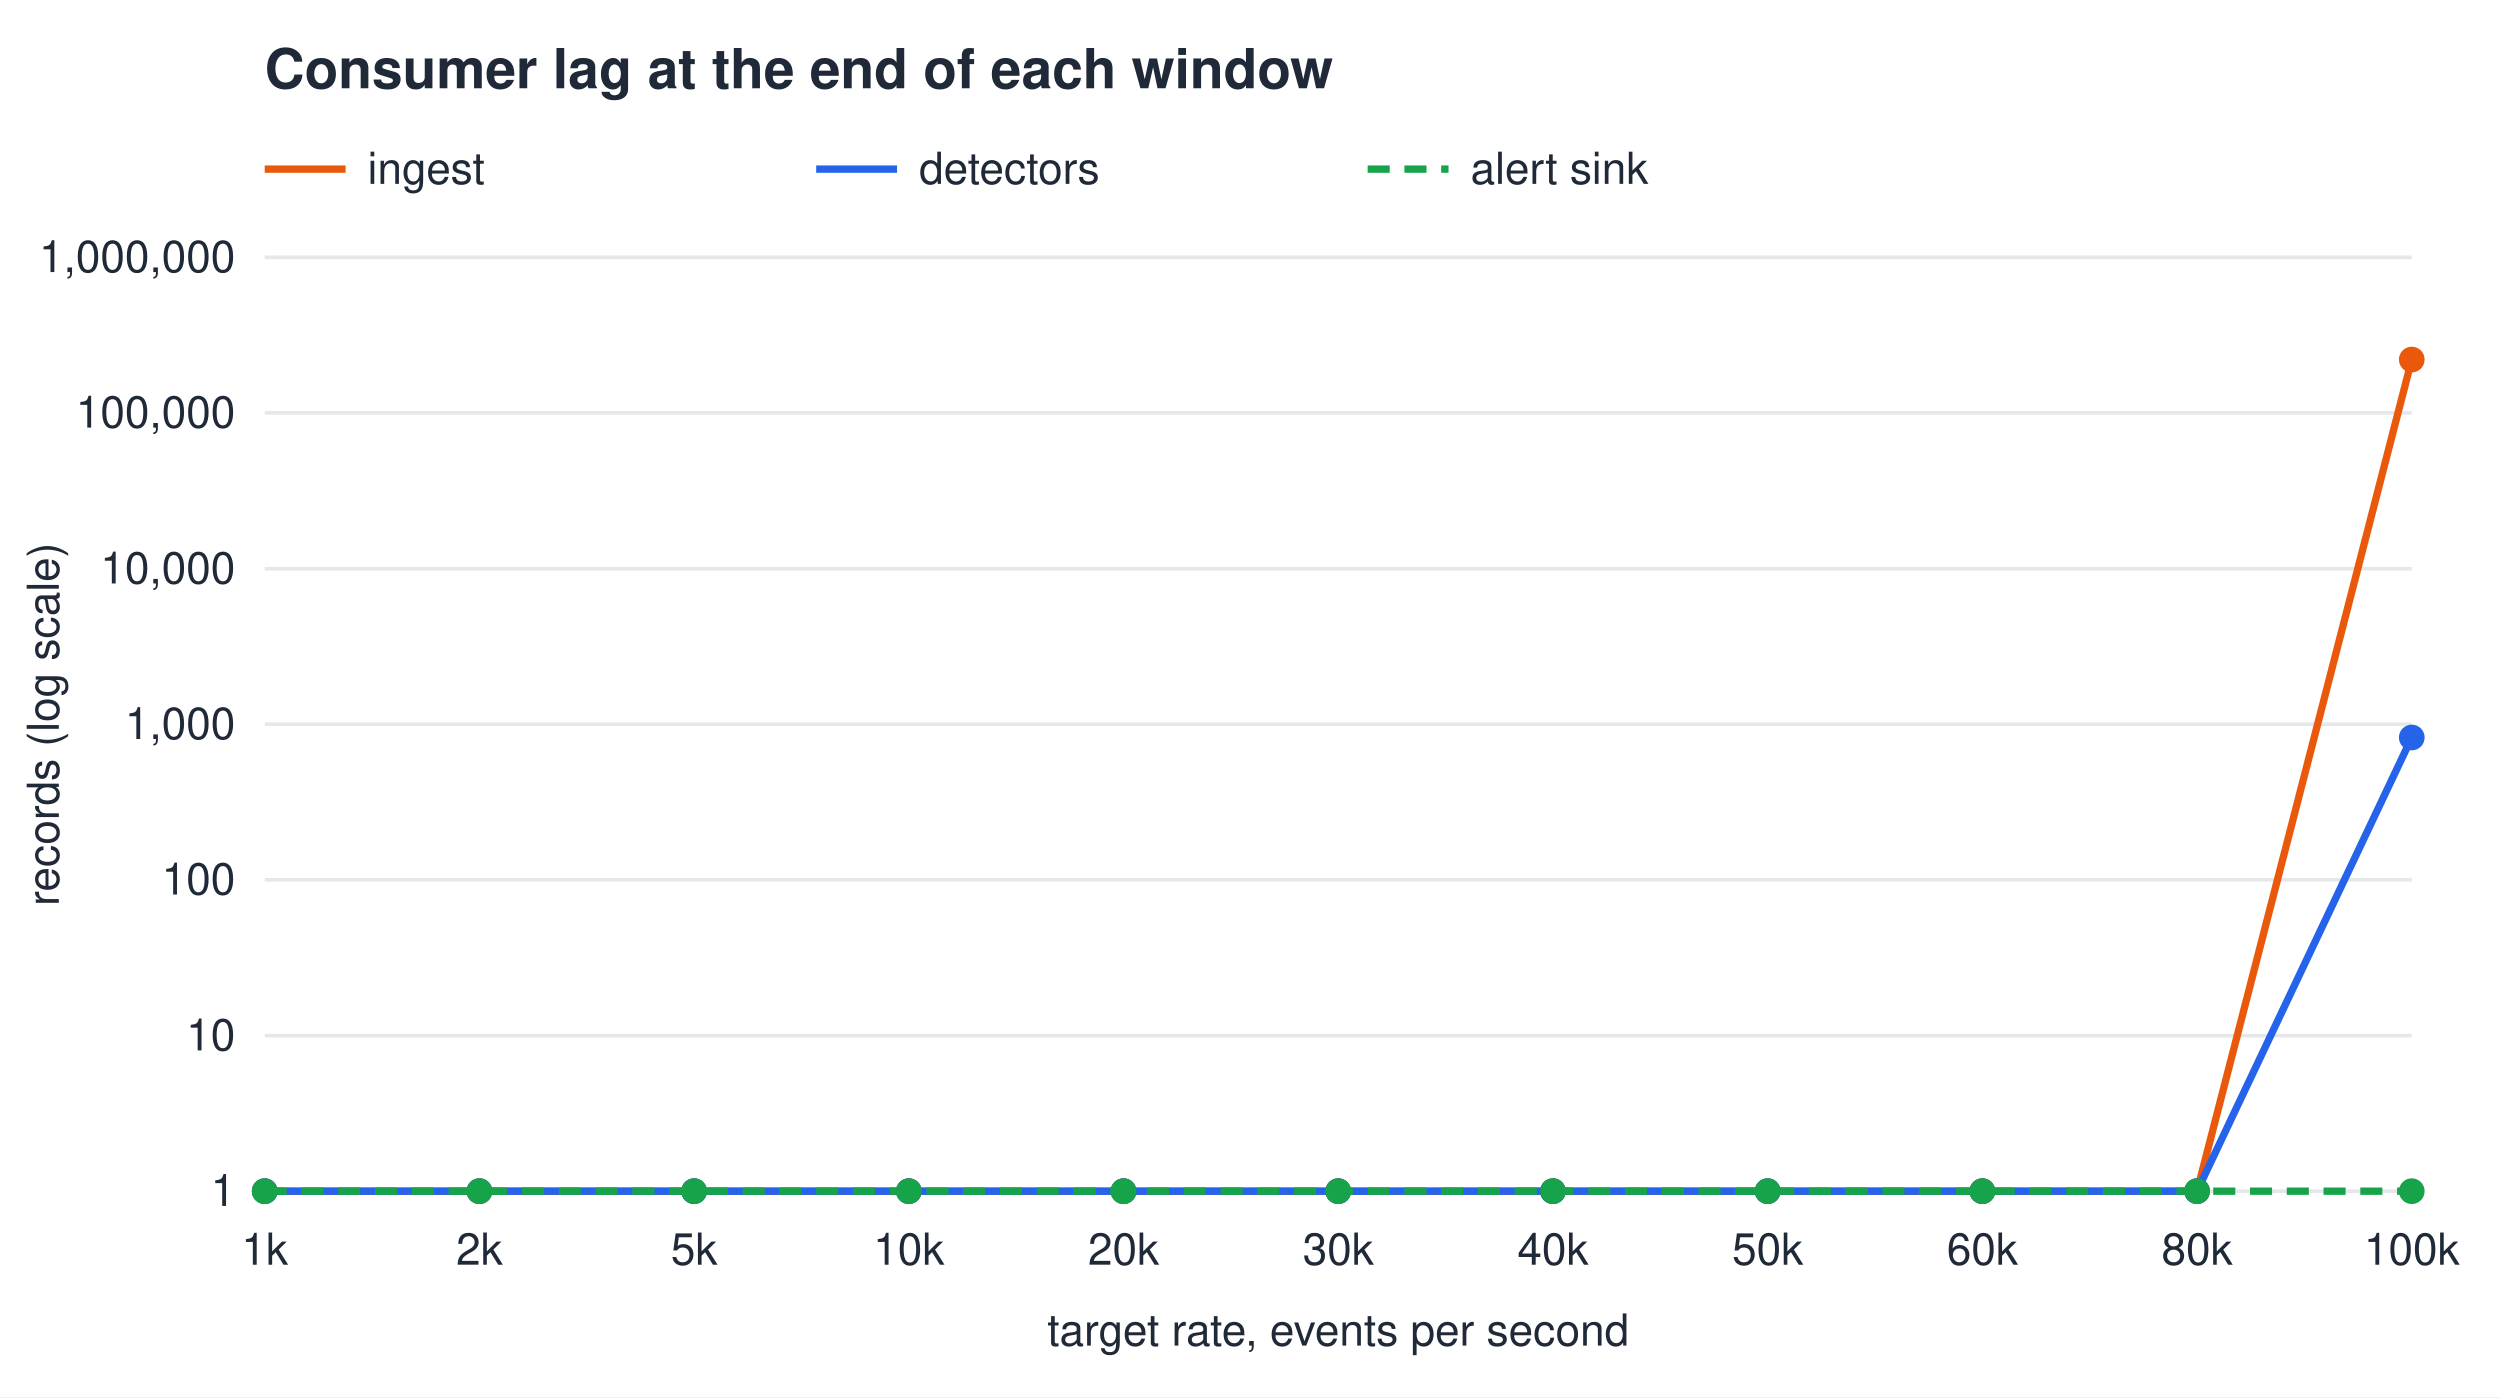
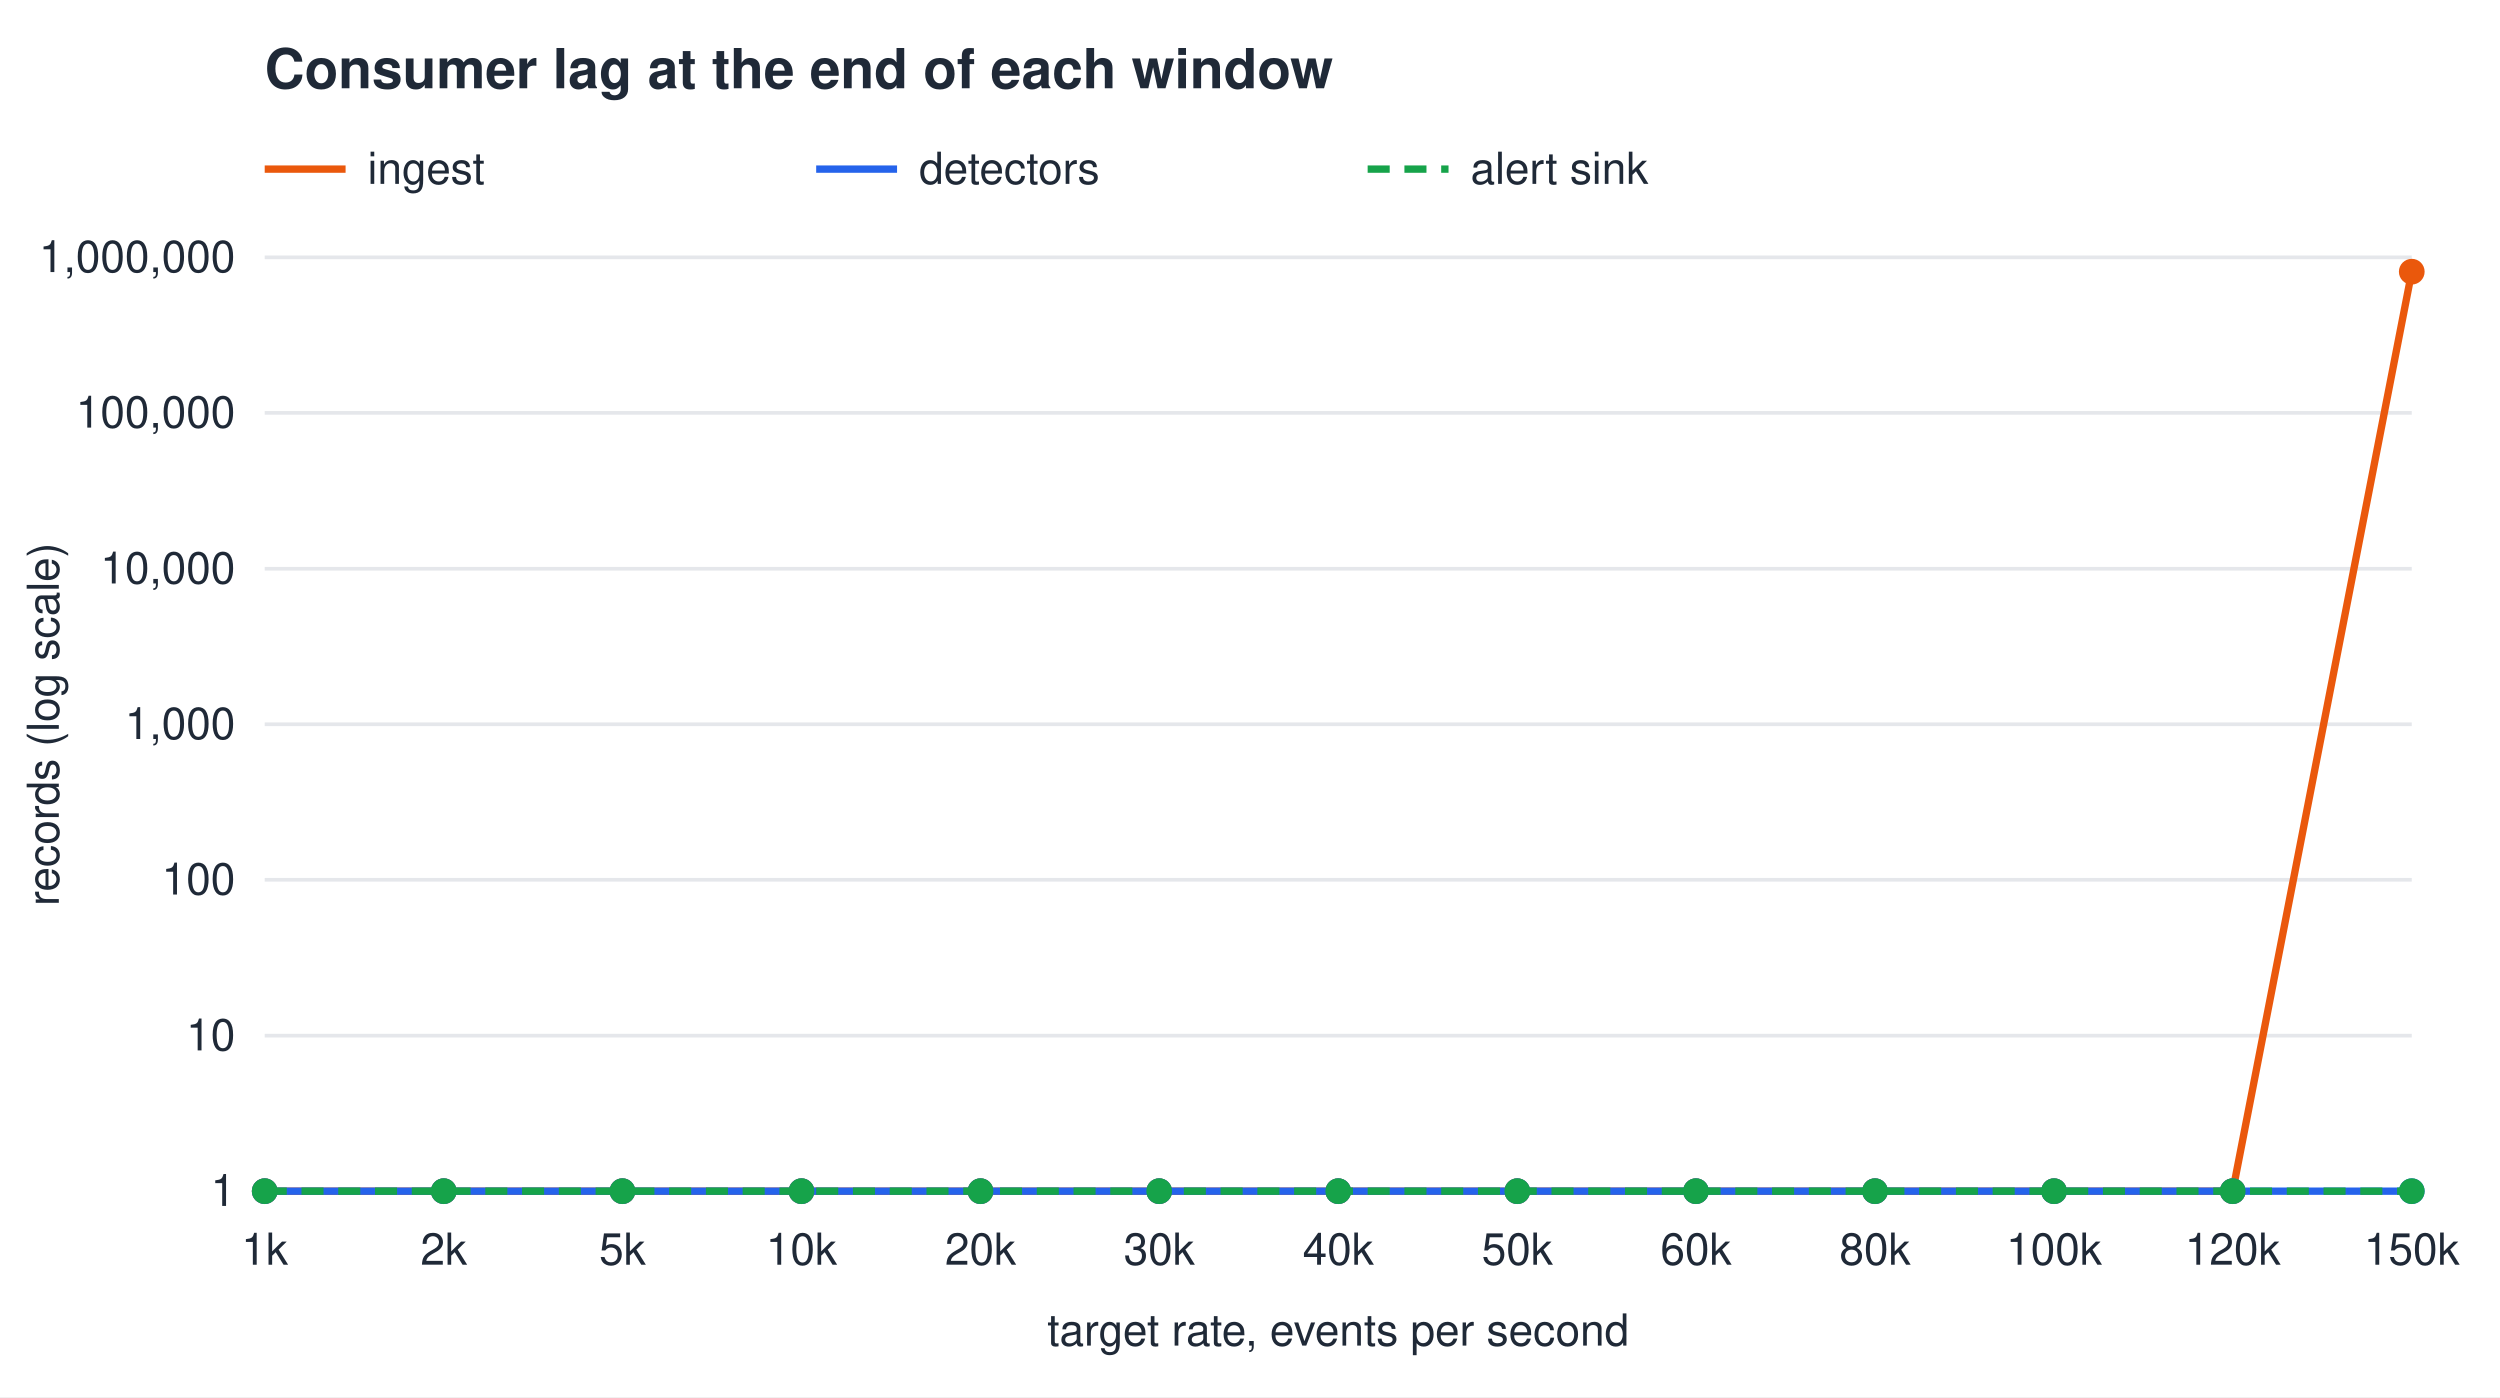
<svg xmlns="http://www.w3.org/2000/svg" width="680" height="380" viewBox="0 0 680 380" font-family="Helvetica, Arial, sans-serif" font-size="12" fill="#1f2937">
  <rect width="680" height="380" fill="#ffffff" />
  <text x="72" y="24" font-size="15" font-weight="bold">Consumer lag at the end of each window</text>
  <line x1="72.0" x2="656.0" y1="324.0" y2="324.0" stroke="#e5e7eb" />
  <text x="64.0" y="324.0" text-anchor="end" dominant-baseline="middle">1</text>
  <line x1="72.0" x2="656.0" y1="281.7" y2="281.7" stroke="#e5e7eb" />
  <text x="64.0" y="281.7" text-anchor="end" dominant-baseline="middle">10</text>
  <line x1="72.0" x2="656.0" y1="239.3" y2="239.3" stroke="#e5e7eb" />
  <text x="64.0" y="239.3" text-anchor="end" dominant-baseline="middle">100</text>
  <line x1="72.0" x2="656.0" y1="197.0" y2="197.0" stroke="#e5e7eb" />
  <text x="64.0" y="197.0" text-anchor="end" dominant-baseline="middle">1,000</text>
  <line x1="72.0" x2="656.0" y1="154.7" y2="154.7" stroke="#e5e7eb" />
  <text x="64.0" y="154.7" text-anchor="end" dominant-baseline="middle">10,000</text>
  <line x1="72.0" x2="656.0" y1="112.3" y2="112.3" stroke="#e5e7eb" />
  <text x="64.0" y="112.3" text-anchor="end" dominant-baseline="middle">100,000</text>
  <line x1="72.0" x2="656.0" y1="70.0" y2="70.0" stroke="#e5e7eb" />
  <text x="64.0" y="70.0" text-anchor="end" dominant-baseline="middle">1,000,000</text>
  <text x="72.0" y="344.0" text-anchor="middle">1k</text>
-   <text x="130.4" y="344.0" text-anchor="middle">2k</text>
-   <text x="188.8" y="344.0" text-anchor="middle">5k</text>
-   <text x="247.2" y="344.0" text-anchor="middle">10k</text>
-   <text x="305.6" y="344.0" text-anchor="middle">20k</text>
-   <text x="364.0" y="344.0" text-anchor="middle">30k</text>
-   <text x="422.4" y="344.0" text-anchor="middle">40k</text>
-   <text x="480.8" y="344.0" text-anchor="middle">50k</text>
-   <text x="539.2" y="344.0" text-anchor="middle">60k</text>
-   <text x="597.6" y="344.0" text-anchor="middle">80k</text>
-   <text x="656.0" y="344.0" text-anchor="middle">100k</text>
+   <text x="120.7" y="344.0" text-anchor="middle">2k</text>
+   <text x="169.3" y="344.0" text-anchor="middle">5k</text>
+   <text x="218.0" y="344.0" text-anchor="middle">10k</text>
+   <text x="266.7" y="344.0" text-anchor="middle">20k</text>
+   <text x="315.3" y="344.0" text-anchor="middle">30k</text>
+   <text x="364.0" y="344.0" text-anchor="middle">40k</text>
+   <text x="412.7" y="344.0" text-anchor="middle">50k</text>
+   <text x="461.3" y="344.0" text-anchor="middle">60k</text>
+   <text x="510.0" y="344.0" text-anchor="middle">80k</text>
+   <text x="558.7" y="344.0" text-anchor="middle">100k</text>
+   <text x="607.3" y="344.0" text-anchor="middle">120k</text>
+   <text x="656.0" y="344.0" text-anchor="middle">150k</text>
  <text x="364.0" y="366.0" text-anchor="middle">target rate, events per second</text>
  <text transform="translate(16 197.0) rotate(-90)" text-anchor="middle">records (log scale)</text>
  <circle cx="72.0" cy="324.0" r="3.5" fill="#ea580c" />
-   <circle cx="130.4" cy="324.0" r="3.5" fill="#ea580c" />
-   <circle cx="188.8" cy="324.0" r="3.5" fill="#ea580c" />
-   <circle cx="247.2" cy="324.0" r="3.5" fill="#ea580c" />
-   <circle cx="305.6" cy="324.0" r="3.5" fill="#ea580c" />
+   <circle cx="120.7" cy="324.0" r="3.5" fill="#ea580c" />
+   <circle cx="169.3" cy="324.0" r="3.5" fill="#ea580c" />
+   <circle cx="218.0" cy="324.0" r="3.5" fill="#ea580c" />
+   <circle cx="266.7" cy="324.0" r="3.5" fill="#ea580c" />
+   <circle cx="315.3" cy="324.0" r="3.5" fill="#ea580c" />
  <circle cx="364.0" cy="324.0" r="3.5" fill="#ea580c" />
-   <circle cx="422.4" cy="324.0" r="3.5" fill="#ea580c" />
-   <circle cx="480.8" cy="324.0" r="3.5" fill="#ea580c" />
-   <circle cx="539.2" cy="324.0" r="3.5" fill="#ea580c" />
-   <circle cx="597.6" cy="324.0" r="3.5" fill="#ea580c" />
-   <circle cx="656.0" cy="97.8" r="3.5" fill="#ea580c" />
-   <path d="M72.0 324.0 L130.4 324.0 L188.8 324.0 L247.2 324.0 L305.6 324.0 L364.0 324.0 L422.4 324.0 L480.8 324.0 L539.2 324.0 L597.6 324.0 L656.0 97.8" fill="none" stroke="#ea580c" stroke-width="2" />
+   <circle cx="412.7" cy="324.0" r="3.5" fill="#ea580c" />
+   <circle cx="461.3" cy="324.0" r="3.5" fill="#ea580c" />
+   <circle cx="510.0" cy="324.0" r="3.5" fill="#ea580c" />
+   <circle cx="558.7" cy="324.0" r="3.5" fill="#ea580c" />
+   <circle cx="607.3" cy="324.0" r="3.5" fill="#ea580c" />
+   <circle cx="656.0" cy="73.9" r="3.5" fill="#ea580c" />
+   <path d="M72.0 324.0 L120.7 324.0 L169.3 324.0 L218.0 324.0 L266.7 324.0 L315.3 324.0 L364.0 324.0 L412.7 324.0 L461.3 324.0 L510.0 324.0 L558.7 324.0 L607.3 324.0 L656.0 73.9" fill="none" stroke="#ea580c" stroke-width="2" />
  <line x1="72.0" x2="94.0" y1="46" y2="46" stroke="#ea580c" stroke-width="2" />
  <text x="100.0" y="46" dominant-baseline="middle">ingest</text>
  <circle cx="72.0" cy="324.0" r="3.5" fill="#2563eb" />
-   <circle cx="130.4" cy="324.0" r="3.5" fill="#2563eb" />
-   <circle cx="188.8" cy="324.0" r="3.5" fill="#2563eb" />
-   <circle cx="247.2" cy="324.0" r="3.5" fill="#2563eb" />
-   <circle cx="305.6" cy="324.0" r="3.5" fill="#2563eb" />
+   <circle cx="120.7" cy="324.0" r="3.5" fill="#2563eb" />
+   <circle cx="169.3" cy="324.0" r="3.5" fill="#2563eb" />
+   <circle cx="218.0" cy="324.0" r="3.5" fill="#2563eb" />
+   <circle cx="266.7" cy="324.0" r="3.5" fill="#2563eb" />
+   <circle cx="315.3" cy="324.0" r="3.5" fill="#2563eb" />
  <circle cx="364.0" cy="324.0" r="3.5" fill="#2563eb" />
-   <circle cx="422.4" cy="324.0" r="3.5" fill="#2563eb" />
-   <circle cx="480.8" cy="324.0" r="3.5" fill="#2563eb" />
-   <circle cx="539.2" cy="324.0" r="3.5" fill="#2563eb" />
-   <circle cx="597.6" cy="324.0" r="3.5" fill="#2563eb" />
-   <circle cx="656.0" cy="200.6" r="3.5" fill="#2563eb" />
-   <path d="M72.0 324.0 L130.4 324.0 L188.8 324.0 L247.2 324.0 L305.6 324.0 L364.0 324.0 L422.4 324.0 L480.8 324.0 L539.2 324.0 L597.6 324.0 L656.0 200.6" fill="none" stroke="#2563eb" stroke-width="2" />
+   <circle cx="412.7" cy="324.0" r="3.5" fill="#2563eb" />
+   <circle cx="461.3" cy="324.0" r="3.5" fill="#2563eb" />
+   <circle cx="510.0" cy="324.0" r="3.5" fill="#2563eb" />
+   <circle cx="558.7" cy="324.0" r="3.5" fill="#2563eb" />
+   <circle cx="607.3" cy="324.0" r="3.5" fill="#2563eb" />
+   <circle cx="656.0" cy="324.0" r="3.5" fill="#2563eb" />
+   <path d="M72.0 324.0 L120.7 324.0 L169.3 324.0 L218.0 324.0 L266.7 324.0 L315.3 324.0 L364.0 324.0 L412.7 324.0 L461.3 324.0 L510.0 324.0 L558.7 324.0 L607.3 324.0 L656.0 324.0" fill="none" stroke="#2563eb" stroke-width="2" />
  <line x1="222.0" x2="244.0" y1="46" y2="46" stroke="#2563eb" stroke-width="2" />
  <text x="250.0" y="46" dominant-baseline="middle">detectors</text>
  <circle cx="72.0" cy="324.0" r="3.5" fill="#16a34a" />
-   <circle cx="130.4" cy="324.0" r="3.5" fill="#16a34a" />
-   <circle cx="188.8" cy="324.0" r="3.5" fill="#16a34a" />
-   <circle cx="247.2" cy="324.0" r="3.5" fill="#16a34a" />
-   <circle cx="305.6" cy="324.0" r="3.5" fill="#16a34a" />
+   <circle cx="120.7" cy="324.0" r="3.5" fill="#16a34a" />
+   <circle cx="169.3" cy="324.0" r="3.5" fill="#16a34a" />
+   <circle cx="218.0" cy="324.0" r="3.5" fill="#16a34a" />
+   <circle cx="266.7" cy="324.0" r="3.5" fill="#16a34a" />
+   <circle cx="315.3" cy="324.0" r="3.5" fill="#16a34a" />
  <circle cx="364.0" cy="324.0" r="3.5" fill="#16a34a" />
-   <circle cx="422.4" cy="324.0" r="3.5" fill="#16a34a" />
-   <circle cx="480.8" cy="324.0" r="3.5" fill="#16a34a" />
-   <circle cx="539.2" cy="324.0" r="3.5" fill="#16a34a" />
-   <circle cx="597.6" cy="324.0" r="3.5" fill="#16a34a" />
+   <circle cx="412.7" cy="324.0" r="3.5" fill="#16a34a" />
+   <circle cx="461.3" cy="324.0" r="3.5" fill="#16a34a" />
+   <circle cx="510.0" cy="324.0" r="3.5" fill="#16a34a" />
+   <circle cx="558.7" cy="324.0" r="3.5" fill="#16a34a" />
+   <circle cx="607.3" cy="324.0" r="3.5" fill="#16a34a" />
  <circle cx="656.0" cy="324.0" r="3.5" fill="#16a34a" />
-   <path d="M72.0 324.0 L130.4 324.0 L188.8 324.0 L247.2 324.0 L305.6 324.0 L364.0 324.0 L422.4 324.0 L480.8 324.0 L539.2 324.0 L597.6 324.0 L656.0 324.0" fill="none" stroke="#16a34a" stroke-width="2" stroke-dasharray="6 4" />
+   <path d="M72.0 324.0 L120.7 324.0 L169.3 324.0 L218.0 324.0 L266.7 324.0 L315.3 324.0 L364.0 324.0 L412.7 324.0 L461.3 324.0 L510.0 324.0 L558.7 324.0 L607.3 324.0 L656.0 324.0" fill="none" stroke="#16a34a" stroke-width="2" stroke-dasharray="6 4" />
  <line x1="372.0" x2="394.0" y1="46" y2="46" stroke="#16a34a" stroke-width="2" stroke-dasharray="6 4" />
  <text x="400.0" y="46" dominant-baseline="middle">alert sink</text>
</svg>
